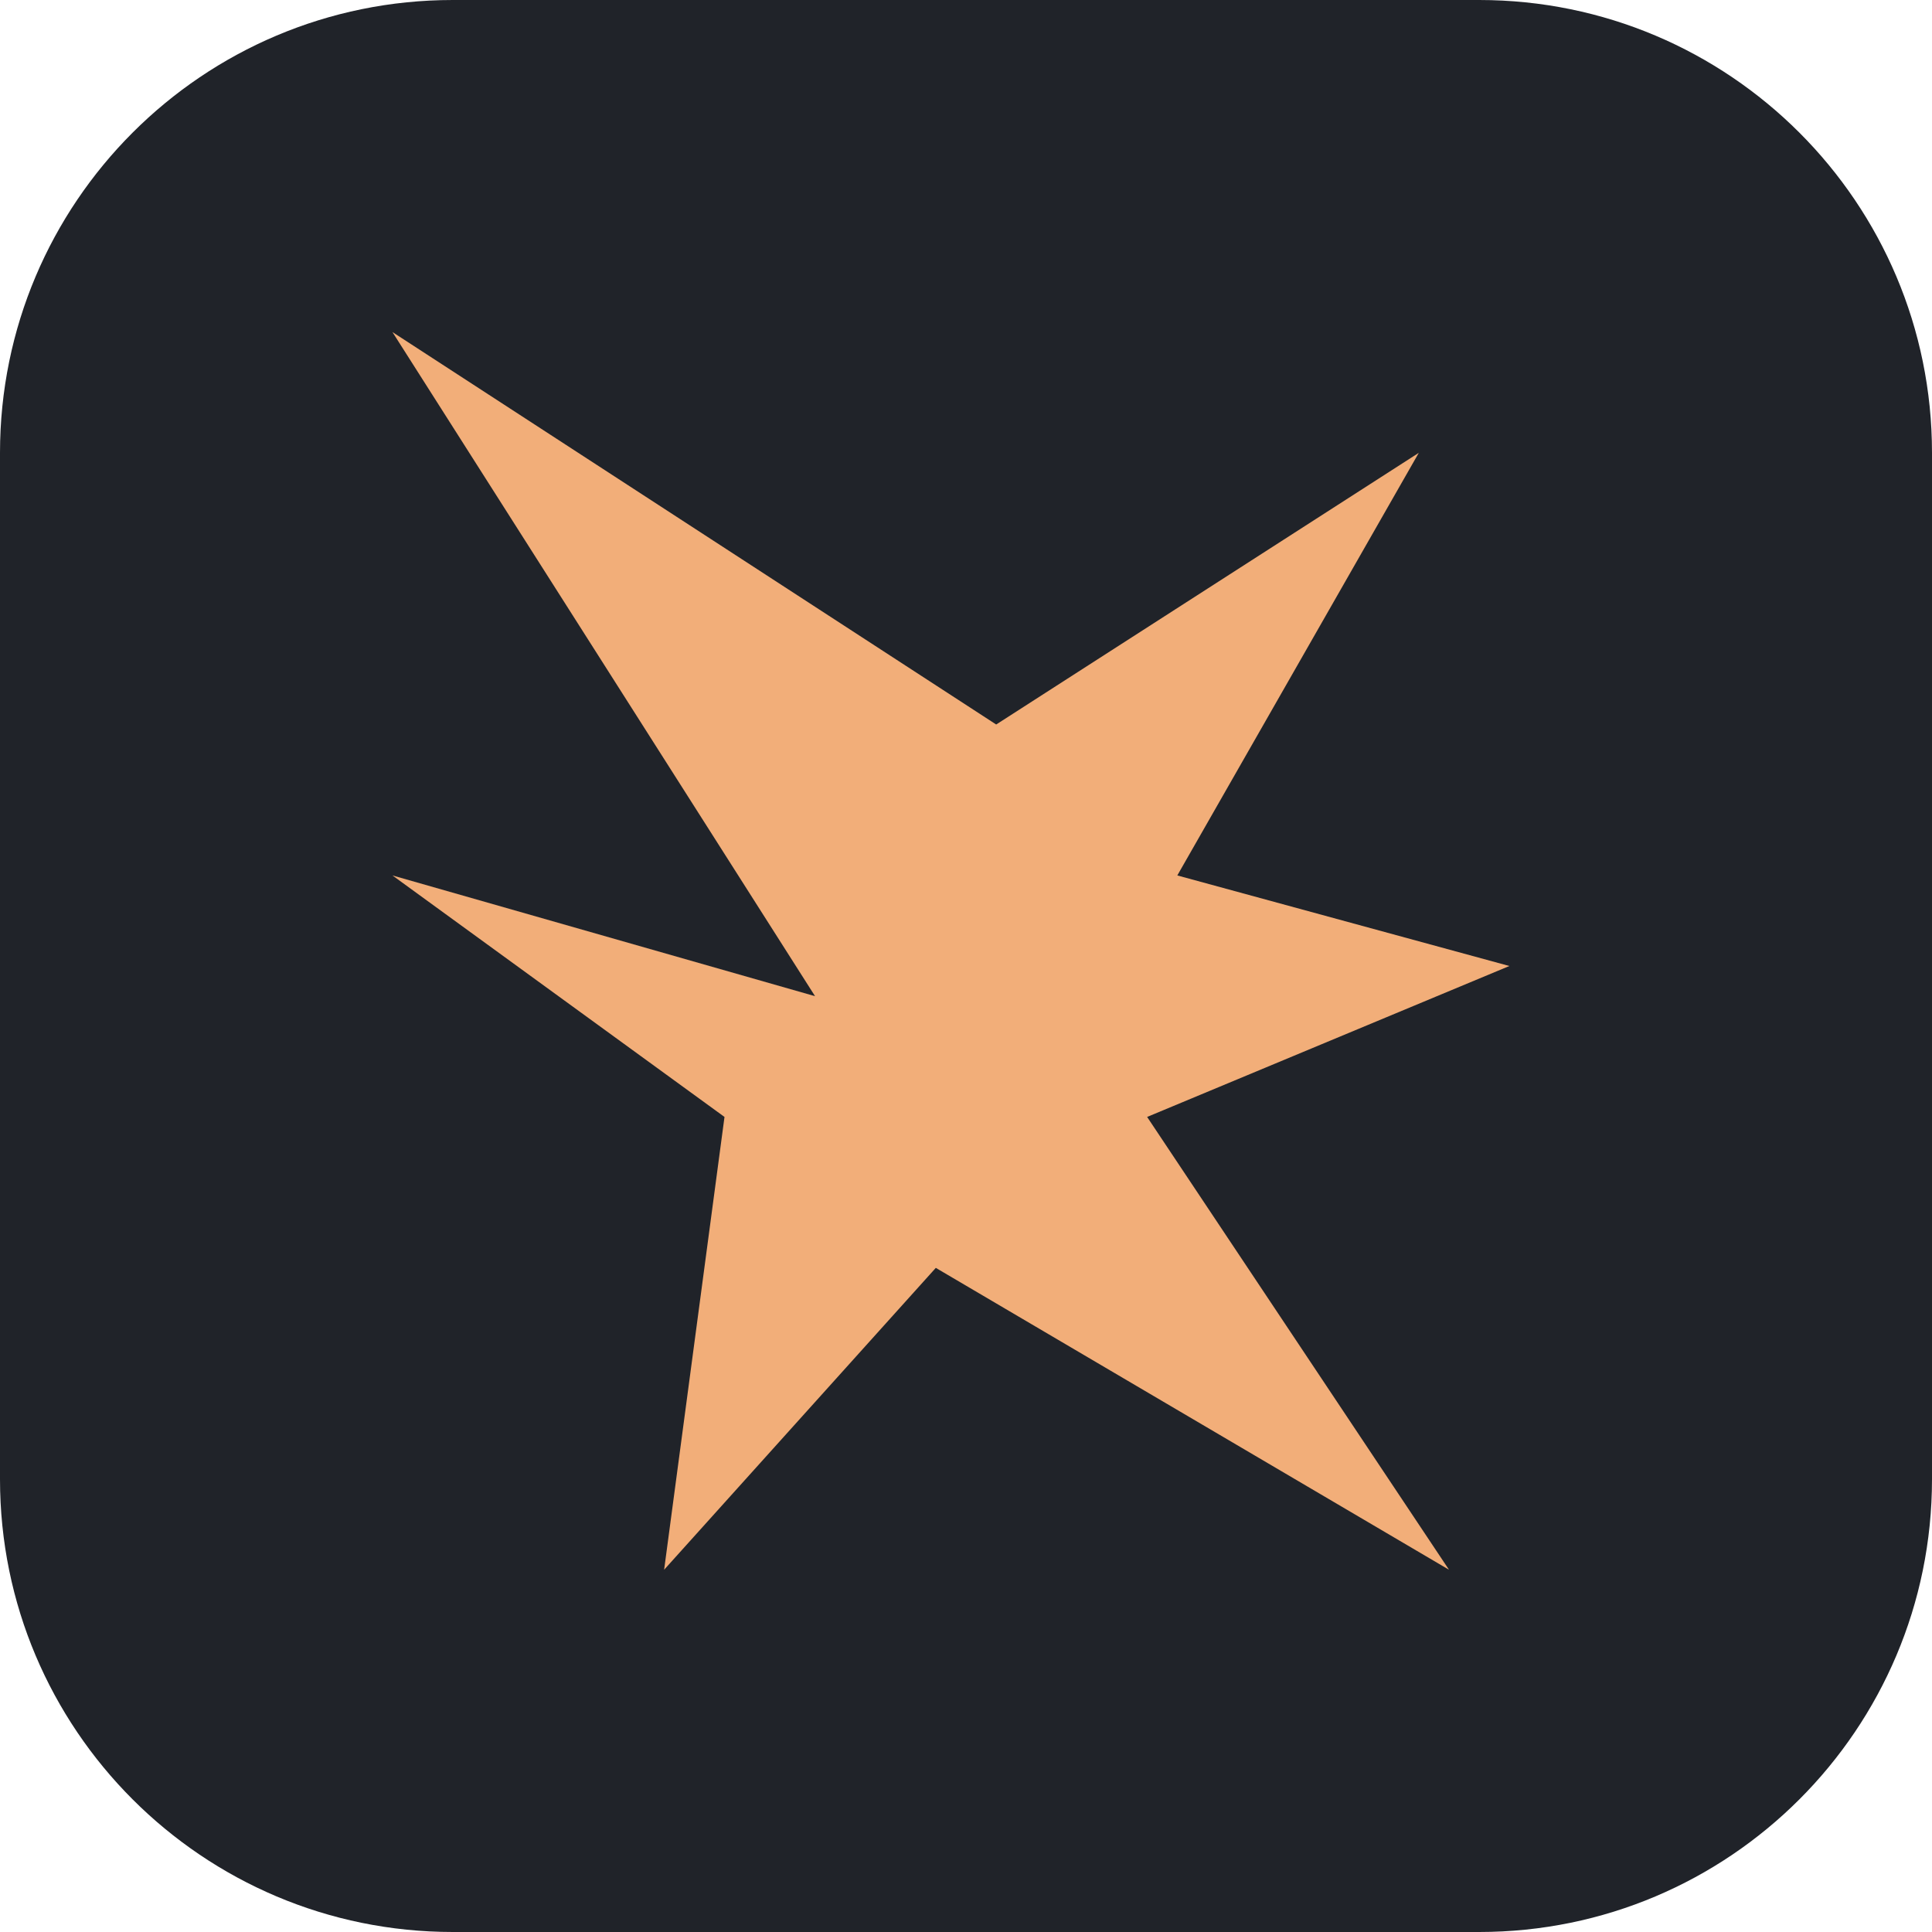
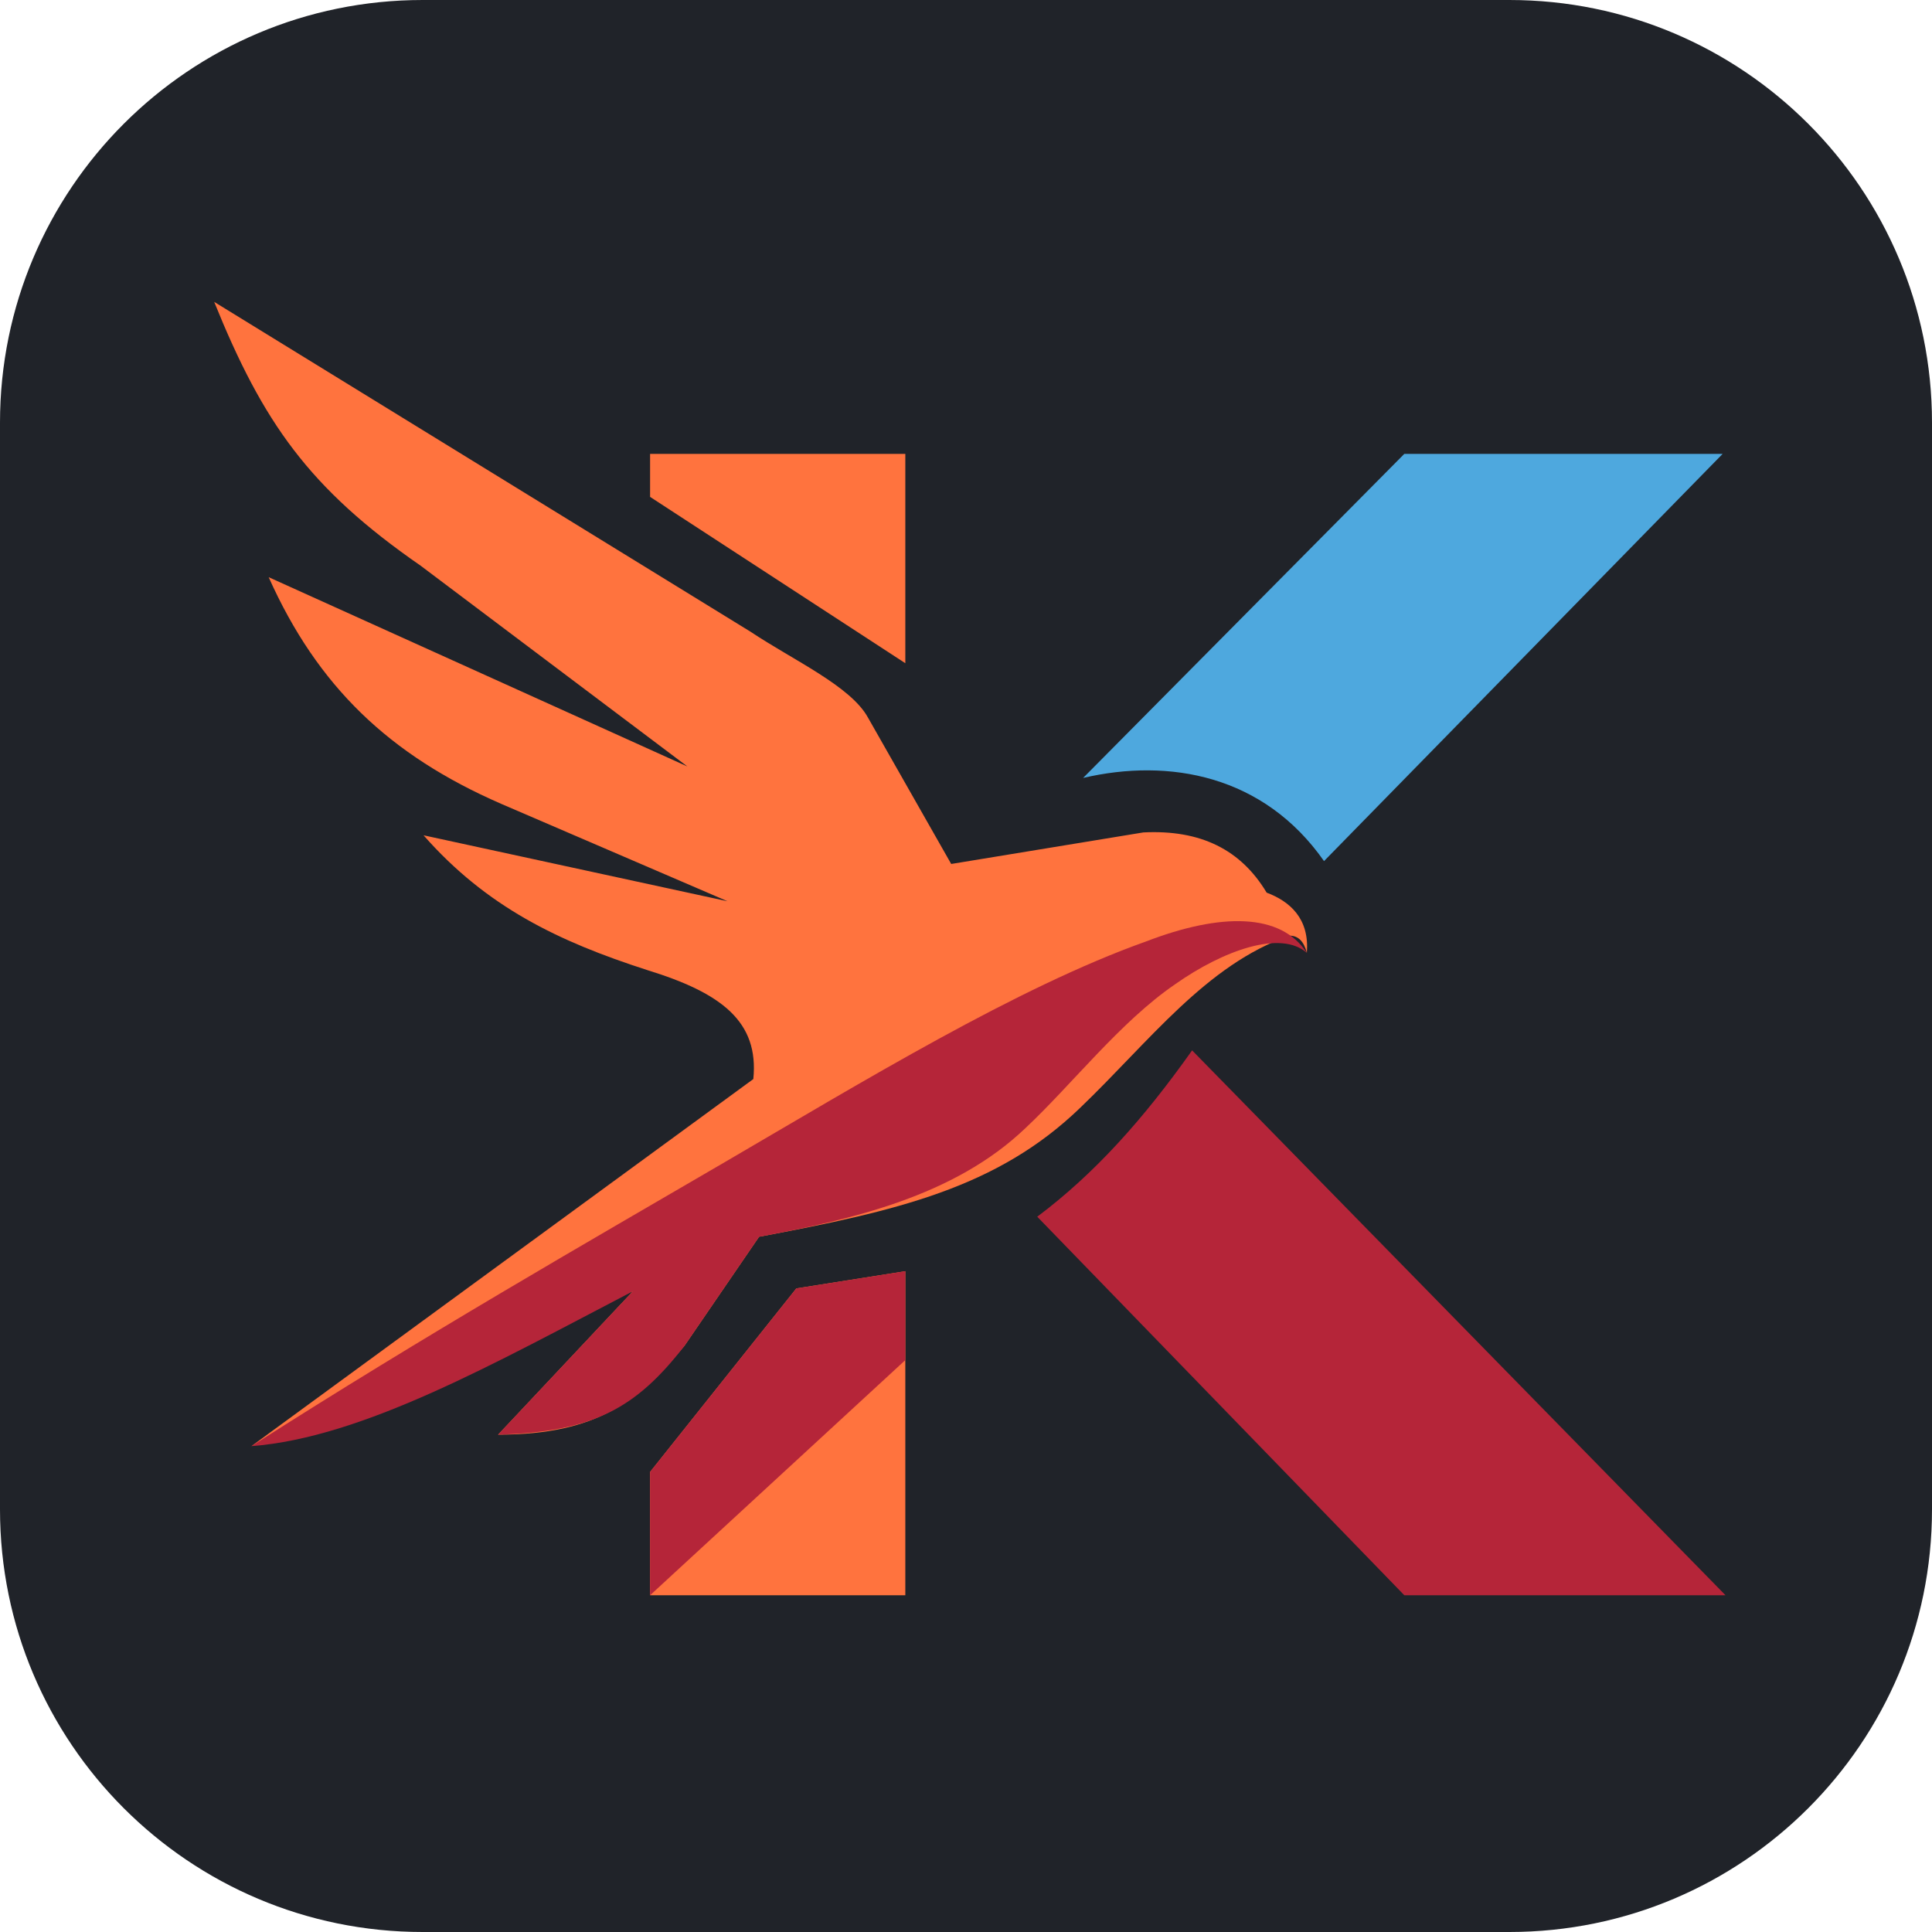
<svg xmlns="http://www.w3.org/2000/svg" viewBox="0 0 64 64">
-   <rect width="64" height="64" rx="15" fill="#202329" />
-   <path fill="#F2AE79" d="M13 11 33 24l14-9-8 14 11 3-12 5 10 15-17-10-9 10 2-15-11-8 14 4z" />
+   <rect width="64" height="64" rx="14" fill="#202329" />
+   <g transform="translate(7 10) scale(.095)">
+     <path fill="#4EA8DE" d="M304 166 416 53h111L388 195c-21-30-54-36-84-29Z" />
+     <path fill="#B52539" d="M342 261 528 451H416L288 319c20-15 37-34 54-58Z" />
+     <path fill="#FF733E" d="M153 53h89v73l-89-58Zm89 285v113h-89v-43l51-64Z" />
+     <path fill="#FF733E" d="M1 0c17 42 33 65 72 92l93 70L20 96c17 38 42 62 81 79l79 34-106-23c22 25 47 37 78 47 26 8 39 18 37 38L14 399l133-54-47 50c35 0 49-12 65-31l26-38c48-9 83-17 112-45 24-23 44-50 73-60 3 0 5 2 6 6 1-12-6-18-14-21-9-15-23-22-43-21l-67 11-29-51c-6-11-26-20-41-30Z" />
+     <path fill="#B52539" d="M14 399c61-39 117-71 165-99 48-28 102-61 147-77 26-10 47-10 56 4-9-8-29-1-46 11-19 13-36 35-52 50-25 24-61 32-93 38l-26 38c-17 22-32 30-65 31l47-50c-48 25-94 51-133 54Zm228-61v31l-89 82v-43l51-64Z" />
+   </g>
</svg>
